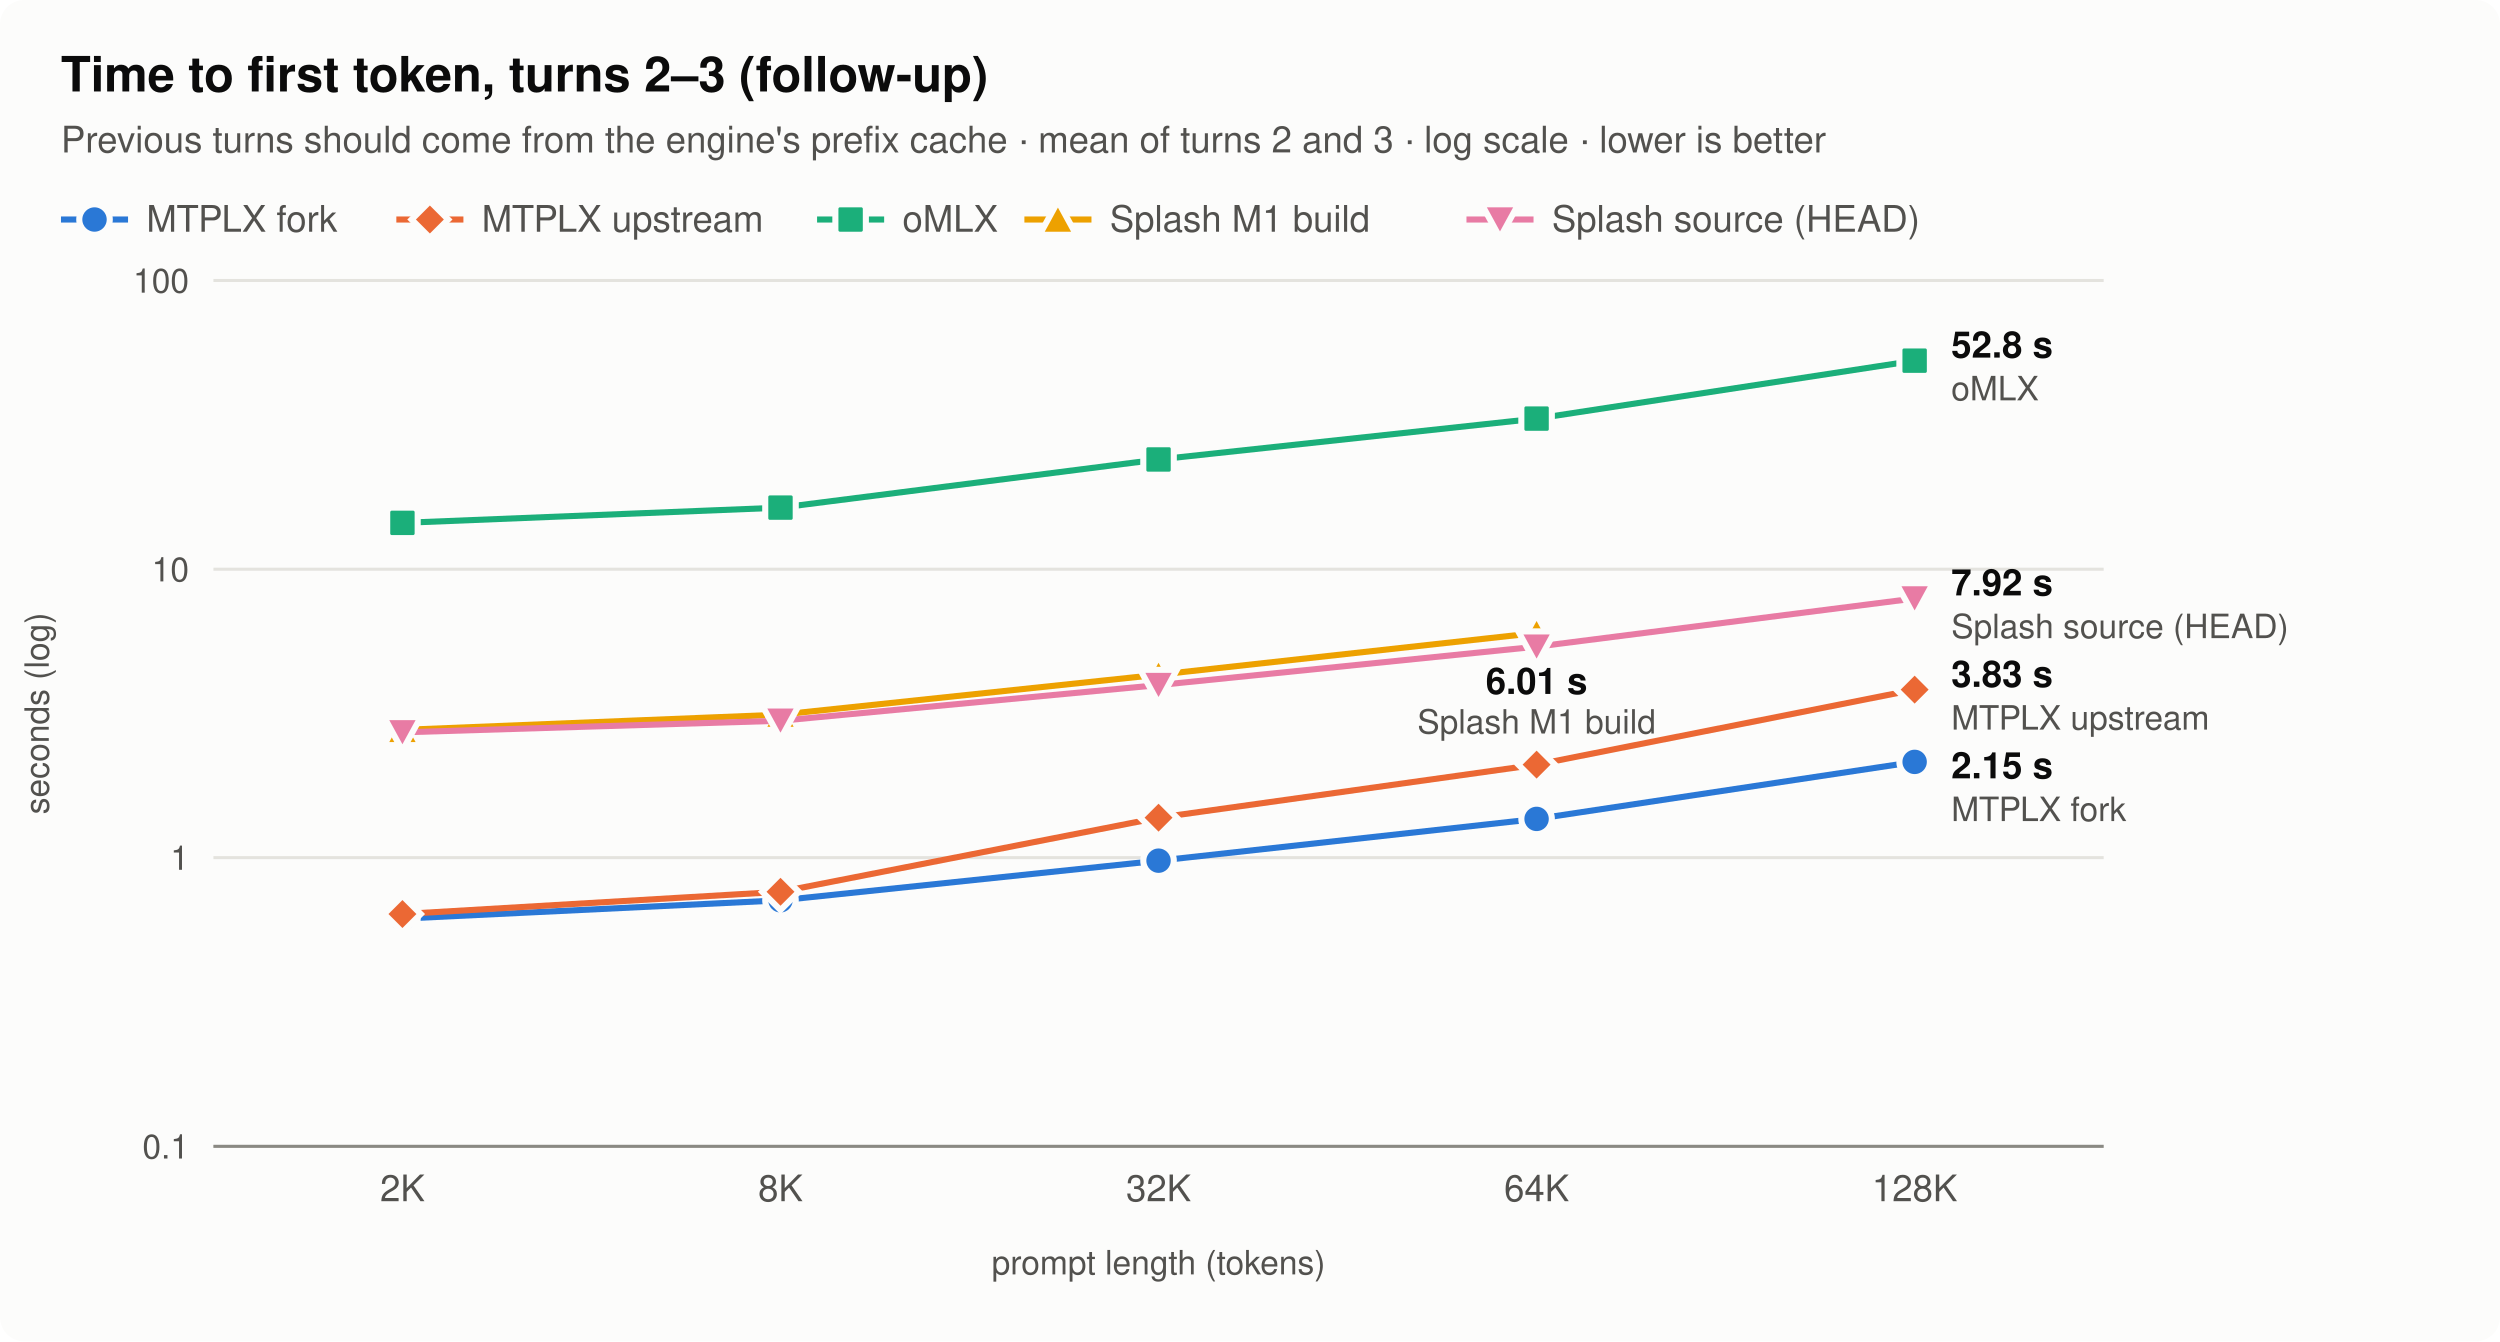
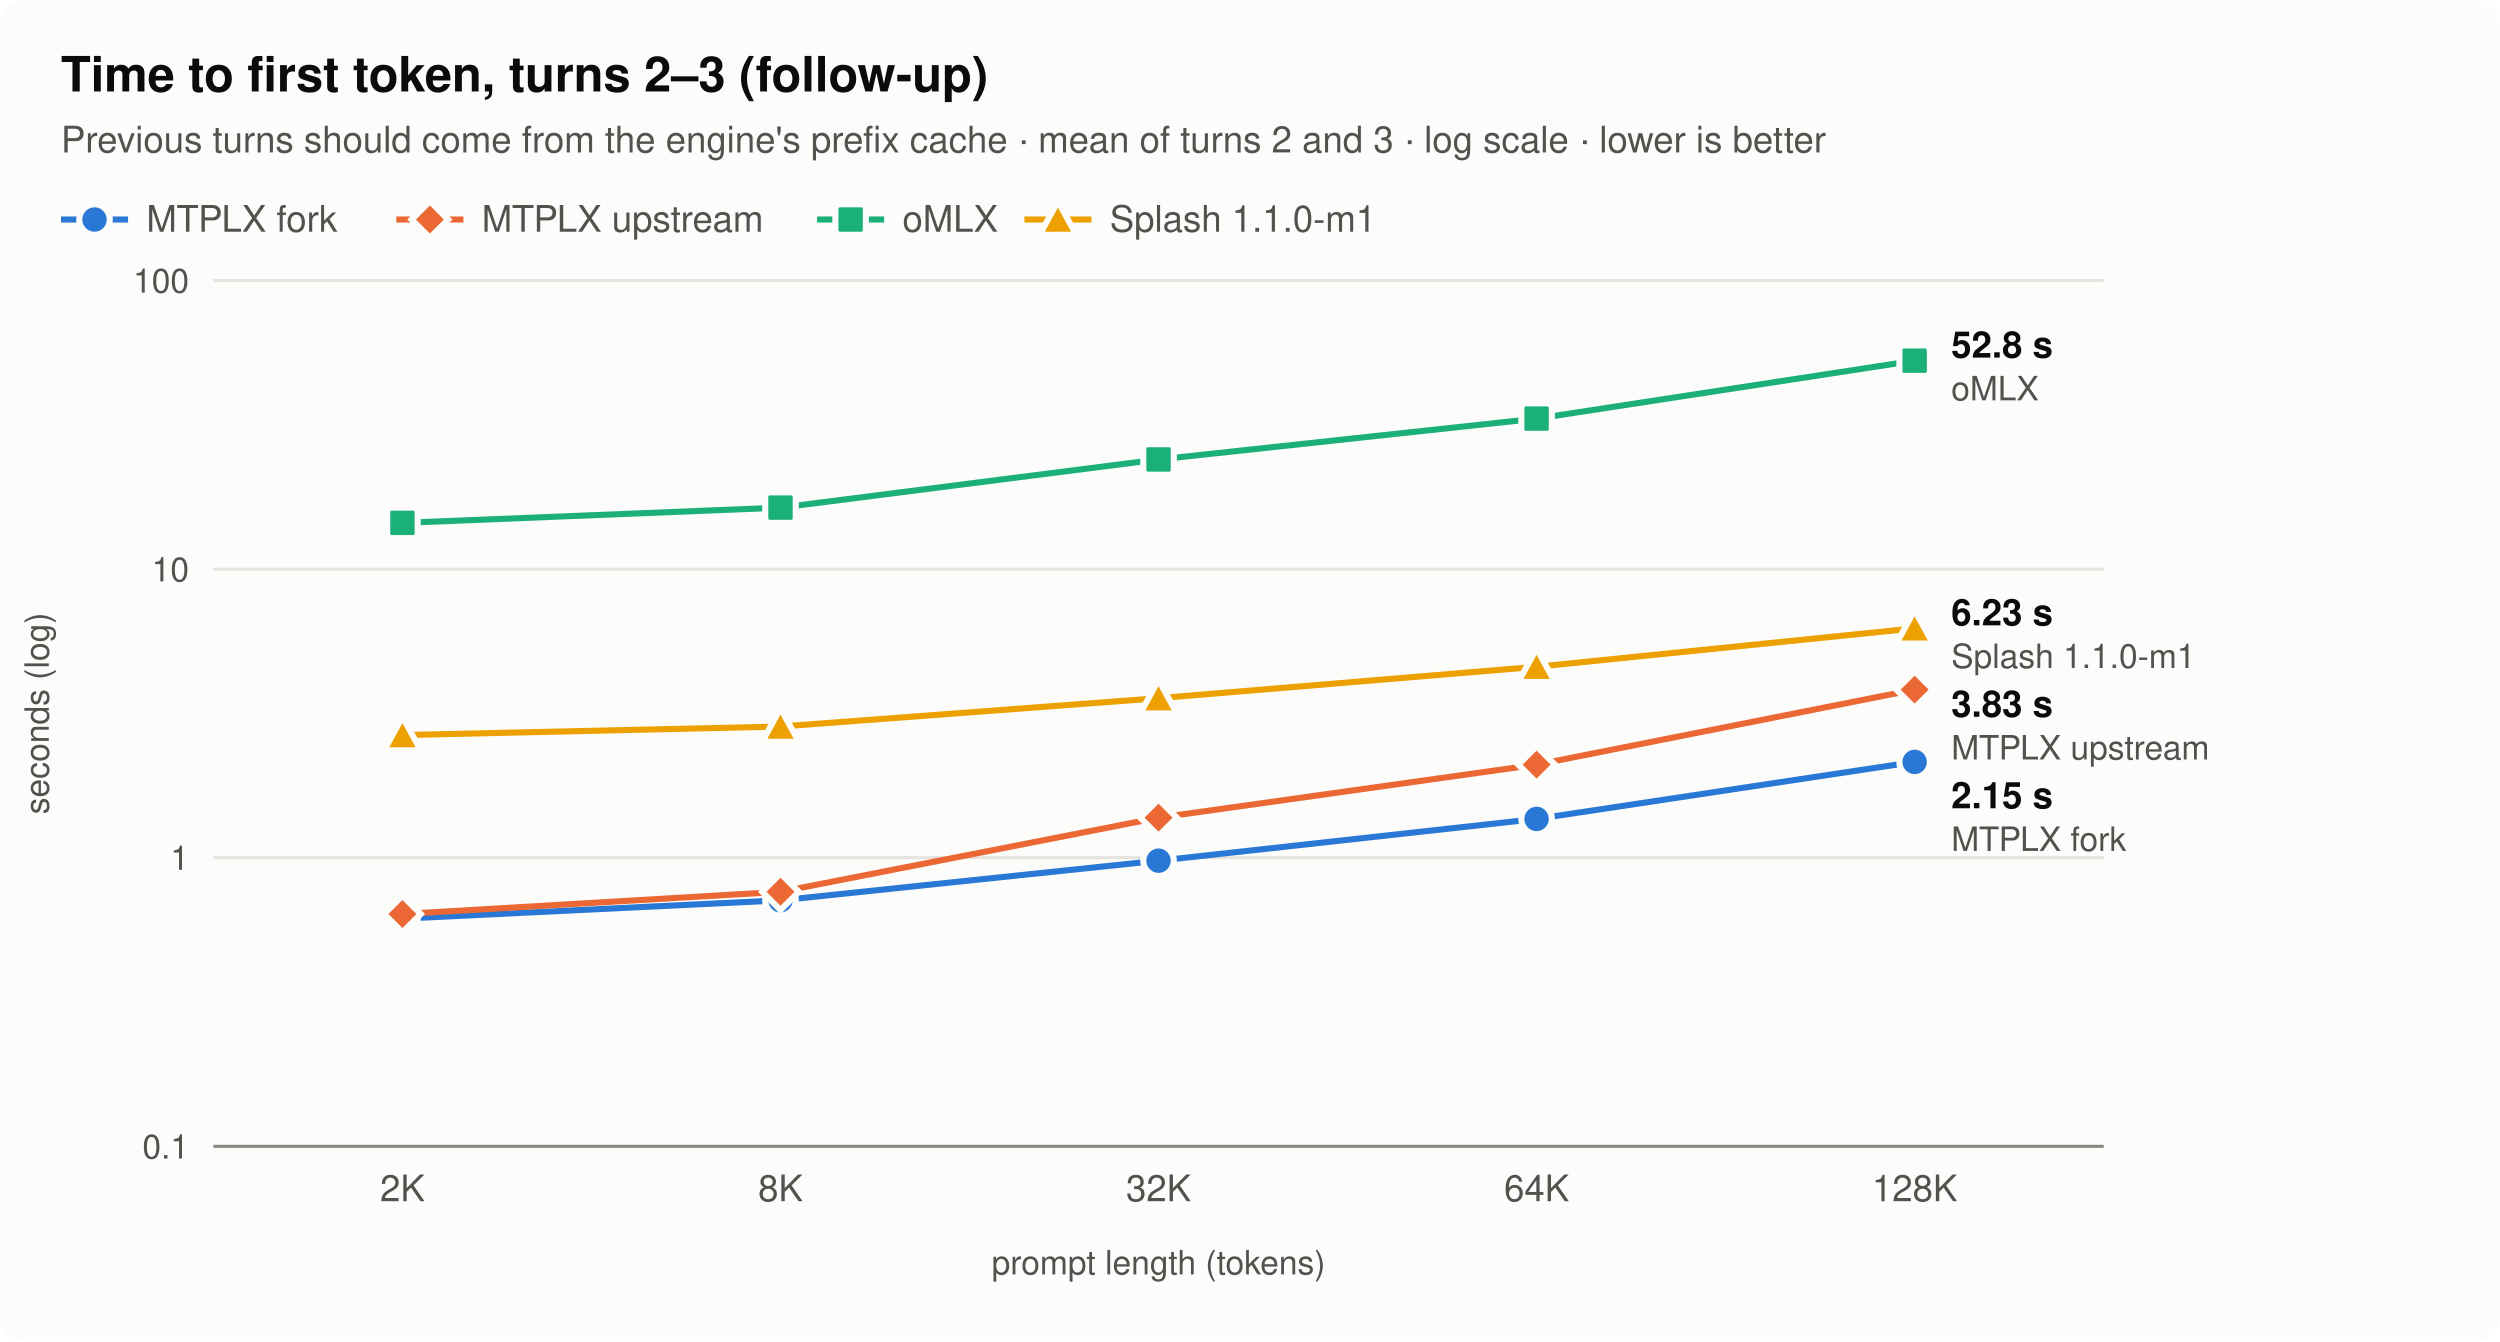
<svg xmlns="http://www.w3.org/2000/svg" viewBox="0 0 820 440" width="820" height="440" role="img" aria-label="Time to first token, turns 2–3 (follow-up)" font-family="-apple-system,BlinkMacSystemFont,Segoe UI,Helvetica,Arial,sans-serif">
  <rect width="820" height="440" rx="8" fill="#fcfcfb" />
  <text x="20" y="30" fill="#0b0b0b" font-size="16" font-weight="600">Time to first token, turns 2–3 (follow-up)</text>
  <text x="20" y="50" fill="#52514e" font-size="12">Previous turns should come from the engine's prefix cache · mean of turns 2 and 3 · log scale · lower is better</text>
  <line x1="20" x2="42" y1="72" y2="72" stroke="#2a78d6" stroke-width="2" />
  <circle cx="31" cy="72" r="5" fill="#2a78d6" stroke="#fcfcfb" stroke-width="2" />
  <text x="48" y="76" fill="#52514e" font-size="12">MTPLX fork</text>
  <line x1="130" x2="152" y1="72" y2="72" stroke="#eb6834" stroke-width="2" />
  <path d="M141 66L147 72L141 78L135 72Z" fill="#eb6834" stroke="#fcfcfb" stroke-width="2" />
  <text x="158" y="76" fill="#52514e" font-size="12">MTPLX upstream</text>
  <line x1="268" x2="290" y1="72" y2="72" stroke="#1baf7a" stroke-width="2" />
  <rect x="274" y="67" width="10" height="10" rx="1.5" fill="#1baf7a" stroke="#fcfcfb" stroke-width="2" />
  <text x="296" y="76" fill="#52514e" font-size="12">oMLX</text>
  <line x1="336" x2="358" y1="72" y2="72" stroke="#eda100" stroke-width="2" />
  <path d="M347 66L353 77L341 77Z" fill="#eda100" stroke="#fcfcfb" stroke-width="2" />
-   <text x="364" y="76" fill="#52514e" font-size="12">Splash M1 build</text>
-   <line x1="481" x2="503" y1="72" y2="72" stroke="#e87ba4" stroke-width="2" />
-   <path d="M492 78L498 67L486 67Z" fill="#e87ba4" stroke="#fcfcfb" stroke-width="2" />
-   <text x="509" y="76" fill="#52514e" font-size="12">Splash source (HEAD)</text>
+   <text x="364" y="76" fill="#52514e" font-size="12">Splash 1.1.0-m1</text>
  <line x1="70" x2="690" y1="376.0" y2="376.0" stroke="#e4e3de" />
  <text x="62" y="380.0" fill="#52514e" font-size="11" text-anchor="end">0.1</text>
  <line x1="70" x2="690" y1="281.3" y2="281.3" stroke="#e4e3de" />
  <text x="62" y="285.3" fill="#52514e" font-size="11" text-anchor="end">1</text>
  <line x1="70" x2="690" y1="186.7" y2="186.7" stroke="#e4e3de" />
  <text x="62" y="190.7" fill="#52514e" font-size="11" text-anchor="end">10</text>
  <line x1="70" x2="690" y1="92.0" y2="92.0" stroke="#e4e3de" />
  <text x="62" y="96.0" fill="#52514e" font-size="11" text-anchor="end">100</text>
  <line x1="70" x2="690" y1="376" y2="376" stroke="#8a8983" />
  <text x="132.0" y="394" fill="#52514e" font-size="12" text-anchor="middle">2K</text>
  <text x="256.0" y="394" fill="#52514e" font-size="12" text-anchor="middle">8K</text>
  <text x="380.0" y="394" fill="#52514e" font-size="12" text-anchor="middle">32K</text>
  <text x="504.0" y="394" fill="#52514e" font-size="12" text-anchor="middle">64K</text>
  <text x="628.0" y="394" fill="#52514e" font-size="12" text-anchor="middle">128K</text>
  <text x="380.0" y="418" fill="#52514e" font-size="11" text-anchor="middle">prompt length (tokens)</text>
  <text x="16" y="234.0" fill="#52514e" font-size="11" text-anchor="middle" transform="rotate(-90 16 234.0)">seconds (log)</text>
  <polyline points="132.0,301.3 256.0,295.3 380.0,282.3 504.0,268.6 628.0,249.9" fill="none" stroke="#2a78d6" stroke-width="2" stroke-linejoin="round" />
  <circle cx="132.0" cy="301.3" r="5" fill="#2a78d6" stroke="#fcfcfb" stroke-width="2" />
  <circle cx="256.0" cy="295.3" r="5" fill="#2a78d6" stroke="#fcfcfb" stroke-width="2" />
  <circle cx="380.0" cy="282.3" r="5" fill="#2a78d6" stroke="#fcfcfb" stroke-width="2" />
  <circle cx="504.0" cy="268.6" r="5" fill="#2a78d6" stroke="#fcfcfb" stroke-width="2" />
  <circle cx="628.0" cy="249.9" r="5" fill="#2a78d6" stroke="#fcfcfb" stroke-width="2" />
  <polyline points="132.0,299.8 256.0,292.5 380.0,268.2 504.0,250.8 628.0,226.2" fill="none" stroke="#eb6834" stroke-width="2" stroke-linejoin="round" />
  <path d="M132.0 293.8L138.0 299.8L132.0 305.8L126.0 299.8Z" fill="#eb6834" stroke="#fcfcfb" stroke-width="2" />
  <path d="M256.0 286.5L262.0 292.5L256.0 298.5L250.0 292.5Z" fill="#eb6834" stroke="#fcfcfb" stroke-width="2" />
  <path d="M380.0 262.2L386.0 268.2L380.0 274.2L374.0 268.2Z" fill="#eb6834" stroke="#fcfcfb" stroke-width="2" />
  <path d="M504.0 244.8L510.0 250.8L504.0 256.8L498.0 250.8Z" fill="#eb6834" stroke="#fcfcfb" stroke-width="2" />
  <path d="M628.0 220.2L634.0 226.2L628.0 232.2L622.0 226.2Z" fill="#eb6834" stroke="#fcfcfb" stroke-width="2" />
  <polyline points="132.0,171.5 256.0,166.5 380.0,150.7 504.0,137.3 628.0,118.3" fill="none" stroke="#1baf7a" stroke-width="2" stroke-linejoin="round" />
  <rect x="127.0" y="166.5" width="10" height="10" rx="1.5" fill="#1baf7a" stroke="#fcfcfb" stroke-width="2" />
  <rect x="251.0" y="161.5" width="10" height="10" rx="1.5" fill="#1baf7a" stroke="#fcfcfb" stroke-width="2" />
  <rect x="375.0" y="145.7" width="10" height="10" rx="1.5" fill="#1baf7a" stroke="#fcfcfb" stroke-width="2" />
  <rect x="499.0" y="132.3" width="10" height="10" rx="1.5" fill="#1baf7a" stroke="#fcfcfb" stroke-width="2" />
  <rect x="623.0" y="113.3" width="10" height="10" rx="1.5" fill="#1baf7a" stroke="#fcfcfb" stroke-width="2" />
-   <polyline points="132.0,239.4 256.0,234.4 380.0,221.3 504.0,207.6" fill="none" stroke="#eda100" stroke-width="2" stroke-linejoin="round" />
-   <path d="M132.0 233.4L138.0 244.4L126.0 244.4Z" fill="#eda100" stroke="#fcfcfb" stroke-width="2" />
-   <path d="M256.0 228.4L262.0 239.4L250.0 239.4Z" fill="#eda100" stroke="#fcfcfb" stroke-width="2" />
-   <path d="M380.0 215.3L386.0 226.3L374.0 226.3Z" fill="#eda100" stroke="#fcfcfb" stroke-width="2" />
-   <path d="M504.0 201.6L510.0 212.6L498.0 212.6Z" fill="#eda100" stroke="#fcfcfb" stroke-width="2" />
-   <text x="504.0" y="227.6" fill="#0b0b0b" font-size="12" font-weight="600" text-anchor="middle">6.01 s</text>
-   <text x="504.0" y="240.6" fill="#52514e" font-size="11" text-anchor="middle">Splash M1 build</text>
-   <polyline points="132.0,240.2 256.0,236.4 380.0,224.7 504.0,212.1 628.0,196.3" fill="none" stroke="#e87ba4" stroke-width="2" stroke-linejoin="round" />
-   <path d="M132.0 246.2L138.0 235.2L126.0 235.2Z" fill="#e87ba4" stroke="#fcfcfb" stroke-width="2" />
-   <path d="M256.0 242.4L262.0 231.4L250.0 231.4Z" fill="#e87ba4" stroke="#fcfcfb" stroke-width="2" />
-   <path d="M380.0 230.7L386.0 219.7L374.0 219.7Z" fill="#e87ba4" stroke="#fcfcfb" stroke-width="2" />
-   <path d="M504.0 218.1L510.0 207.1L498.0 207.1Z" fill="#e87ba4" stroke="#fcfcfb" stroke-width="2" />
-   <path d="M628.0 202.3L634.0 191.3L622.0 191.3Z" fill="#e87ba4" stroke="#fcfcfb" stroke-width="2" />
+   <polyline points="132.0,241.1 256.0,238.3 380.0,229.0 504.0,218.7 628.0,206.1" fill="none" stroke="#eda100" stroke-width="2" stroke-linejoin="round" />
+   <path d="M132.0 235.1L138.0 246.1L126.0 246.1Z" fill="#eda100" stroke="#fcfcfb" stroke-width="2" />
+   <path d="M256.0 232.3L262.0 243.3L250.0 243.3Z" fill="#eda100" stroke="#fcfcfb" stroke-width="2" />
+   <path d="M380.0 223.0L386.0 234.0L374.0 234.0Z" fill="#eda100" stroke="#fcfcfb" stroke-width="2" />
+   <path d="M504.0 212.7L510.0 223.7L498.0 223.7Z" fill="#eda100" stroke="#fcfcfb" stroke-width="2" />
+   <path d="M628.0 200.1L634.0 211.1L622.0 211.1Z" fill="#eda100" stroke="#fcfcfb" stroke-width="2" />
  <text x="640.0" y="117.3" fill="#0b0b0b" font-size="12" font-weight="600">52.8 s</text>
  <text x="640.0" y="131.3" fill="#52514e" font-size="11">oMLX</text>
-   <text x="640.0" y="195.3" fill="#0b0b0b" font-size="12" font-weight="600">7.92 s</text>
-   <text x="640.0" y="209.3" fill="#52514e" font-size="11">Splash source (HEAD)</text>
-   <text x="640.0" y="225.3" fill="#0b0b0b" font-size="12" font-weight="600">3.83 s</text>
-   <text x="640.0" y="239.3" fill="#52514e" font-size="11">MTPLX upstream</text>
-   <text x="640.0" y="255.3" fill="#0b0b0b" font-size="12" font-weight="600">2.15 s</text>
-   <text x="640.0" y="269.3" fill="#52514e" font-size="11">MTPLX fork</text>
+   <text x="640.0" y="205.1" fill="#0b0b0b" font-size="12" font-weight="600">6.23 s</text>
+   <text x="640.0" y="219.1" fill="#52514e" font-size="11">Splash 1.1.0-m1</text>
+   <text x="640.0" y="235.1" fill="#0b0b0b" font-size="12" font-weight="600">3.83 s</text>
+   <text x="640.0" y="249.1" fill="#52514e" font-size="11">MTPLX upstream</text>
+   <text x="640.0" y="265.1" fill="#0b0b0b" font-size="12" font-weight="600">2.15 s</text>
+   <text x="640.0" y="279.1" fill="#52514e" font-size="11">MTPLX fork</text>
</svg>
